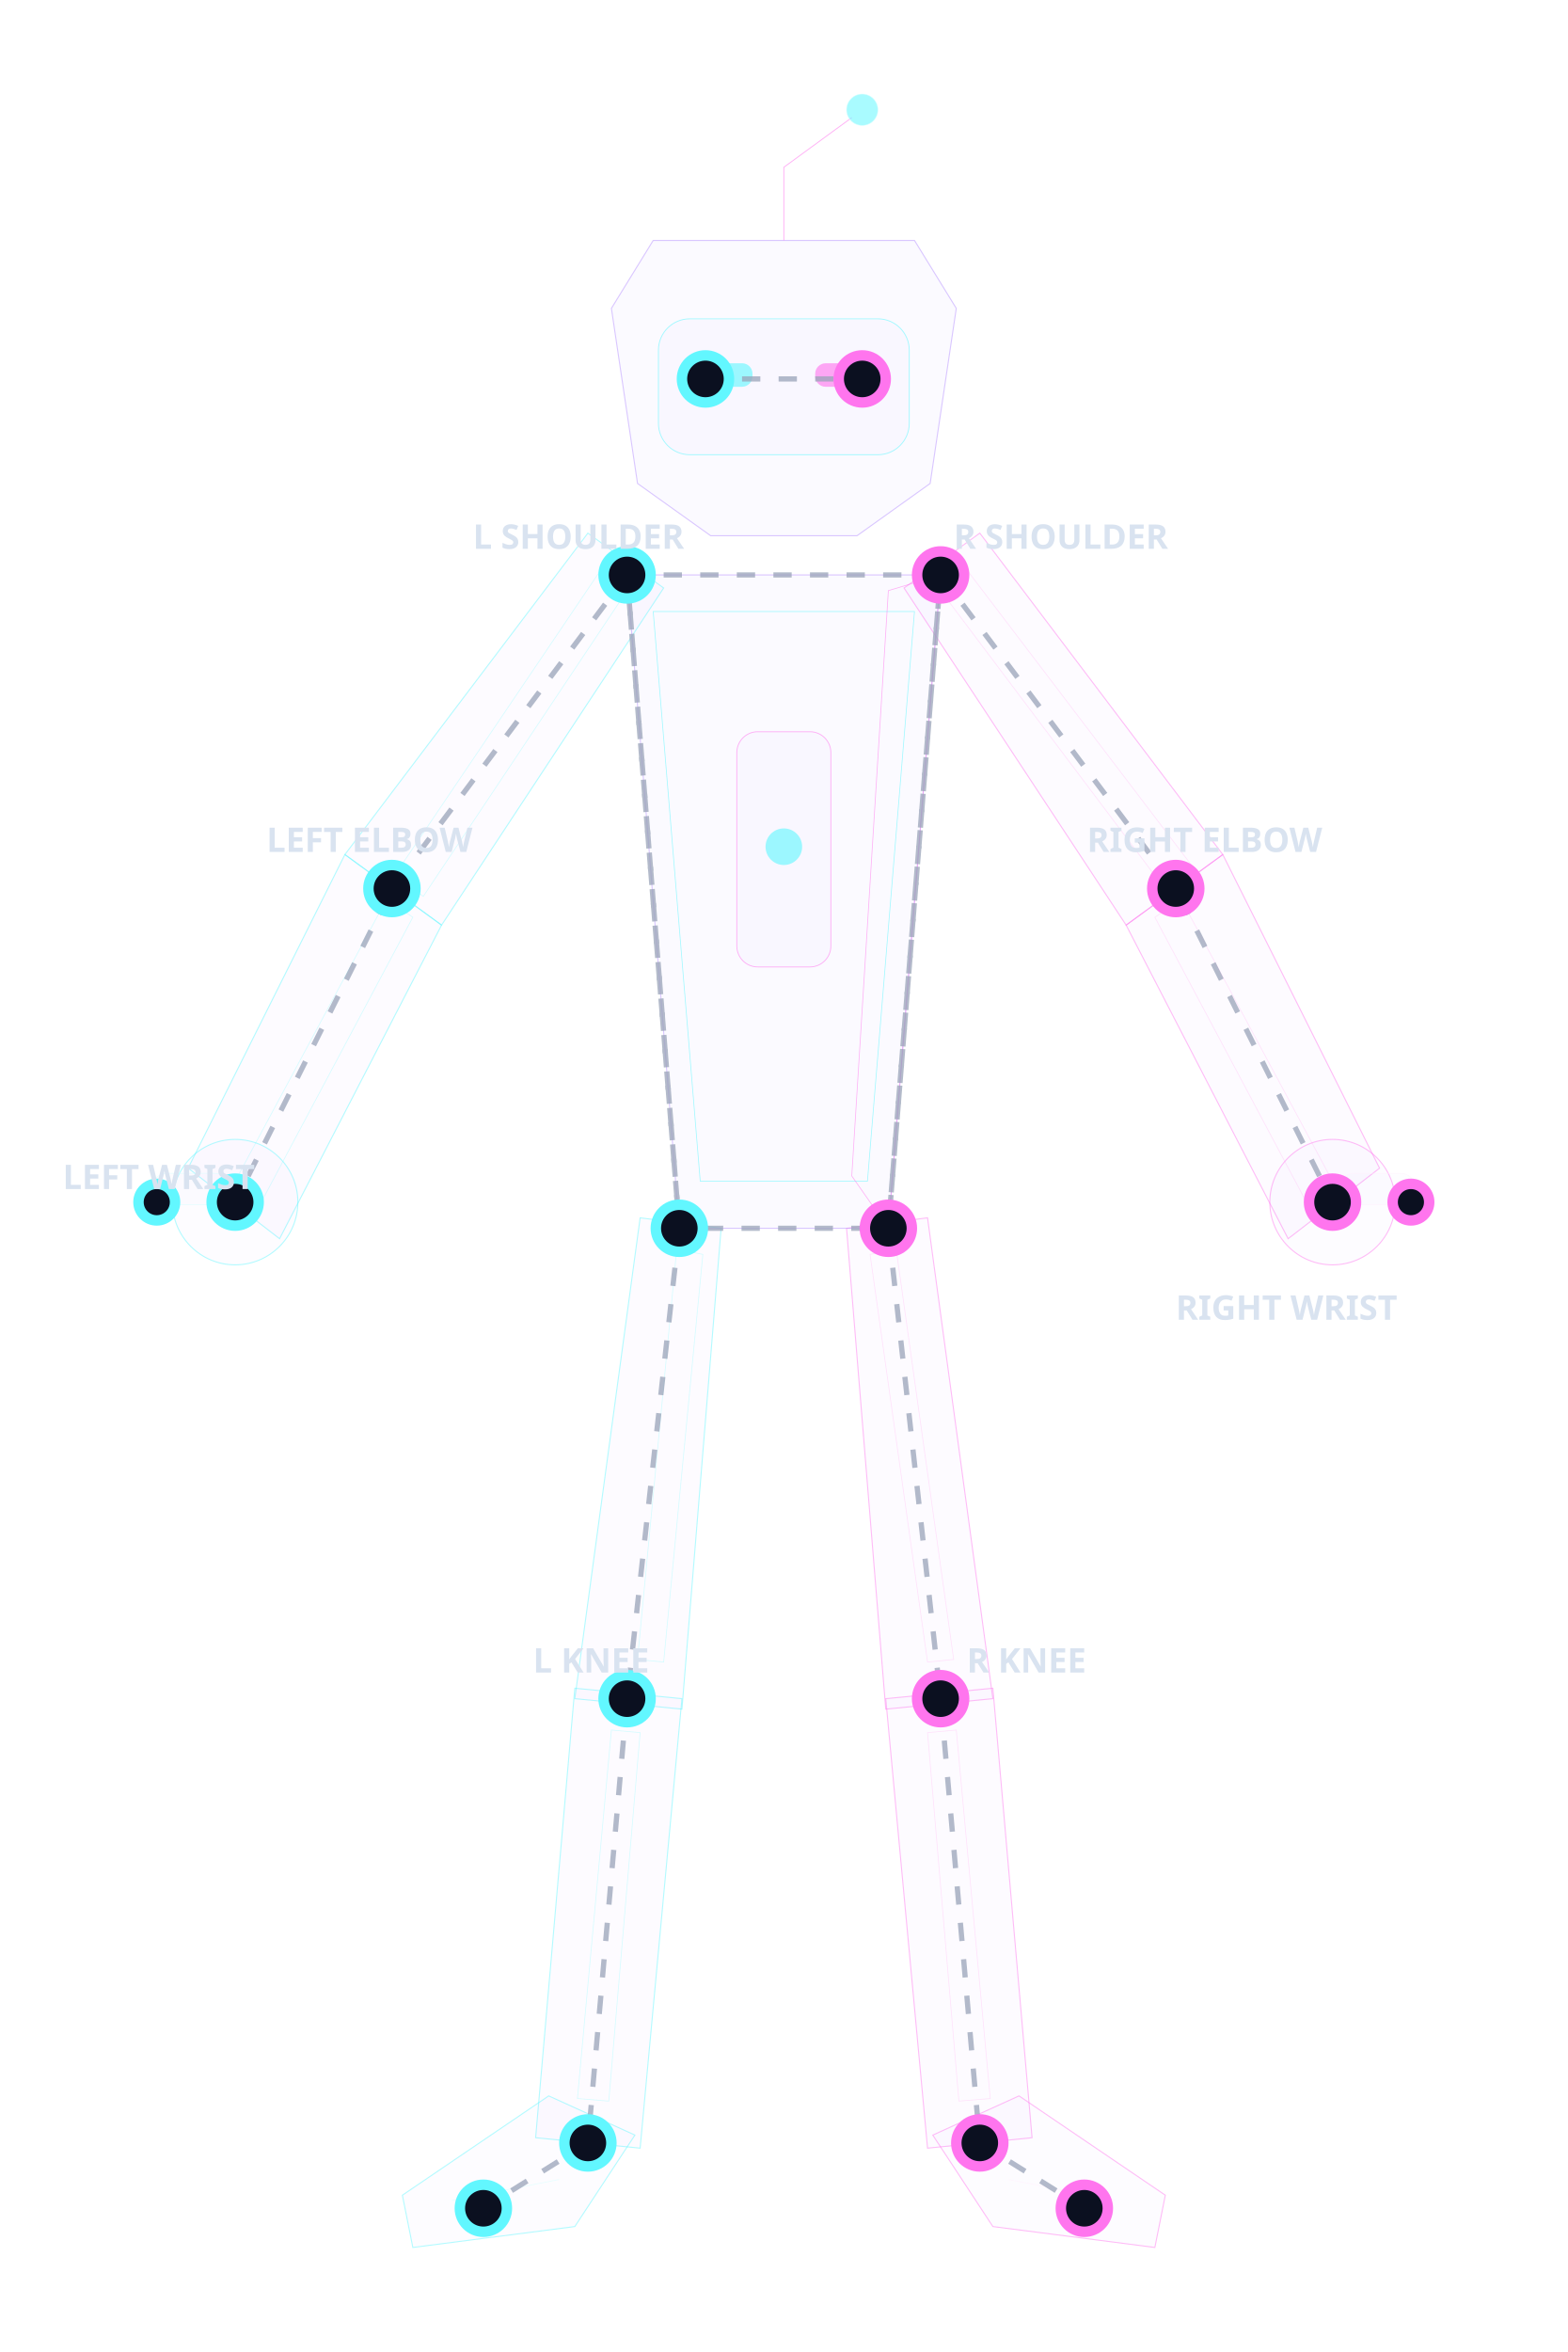
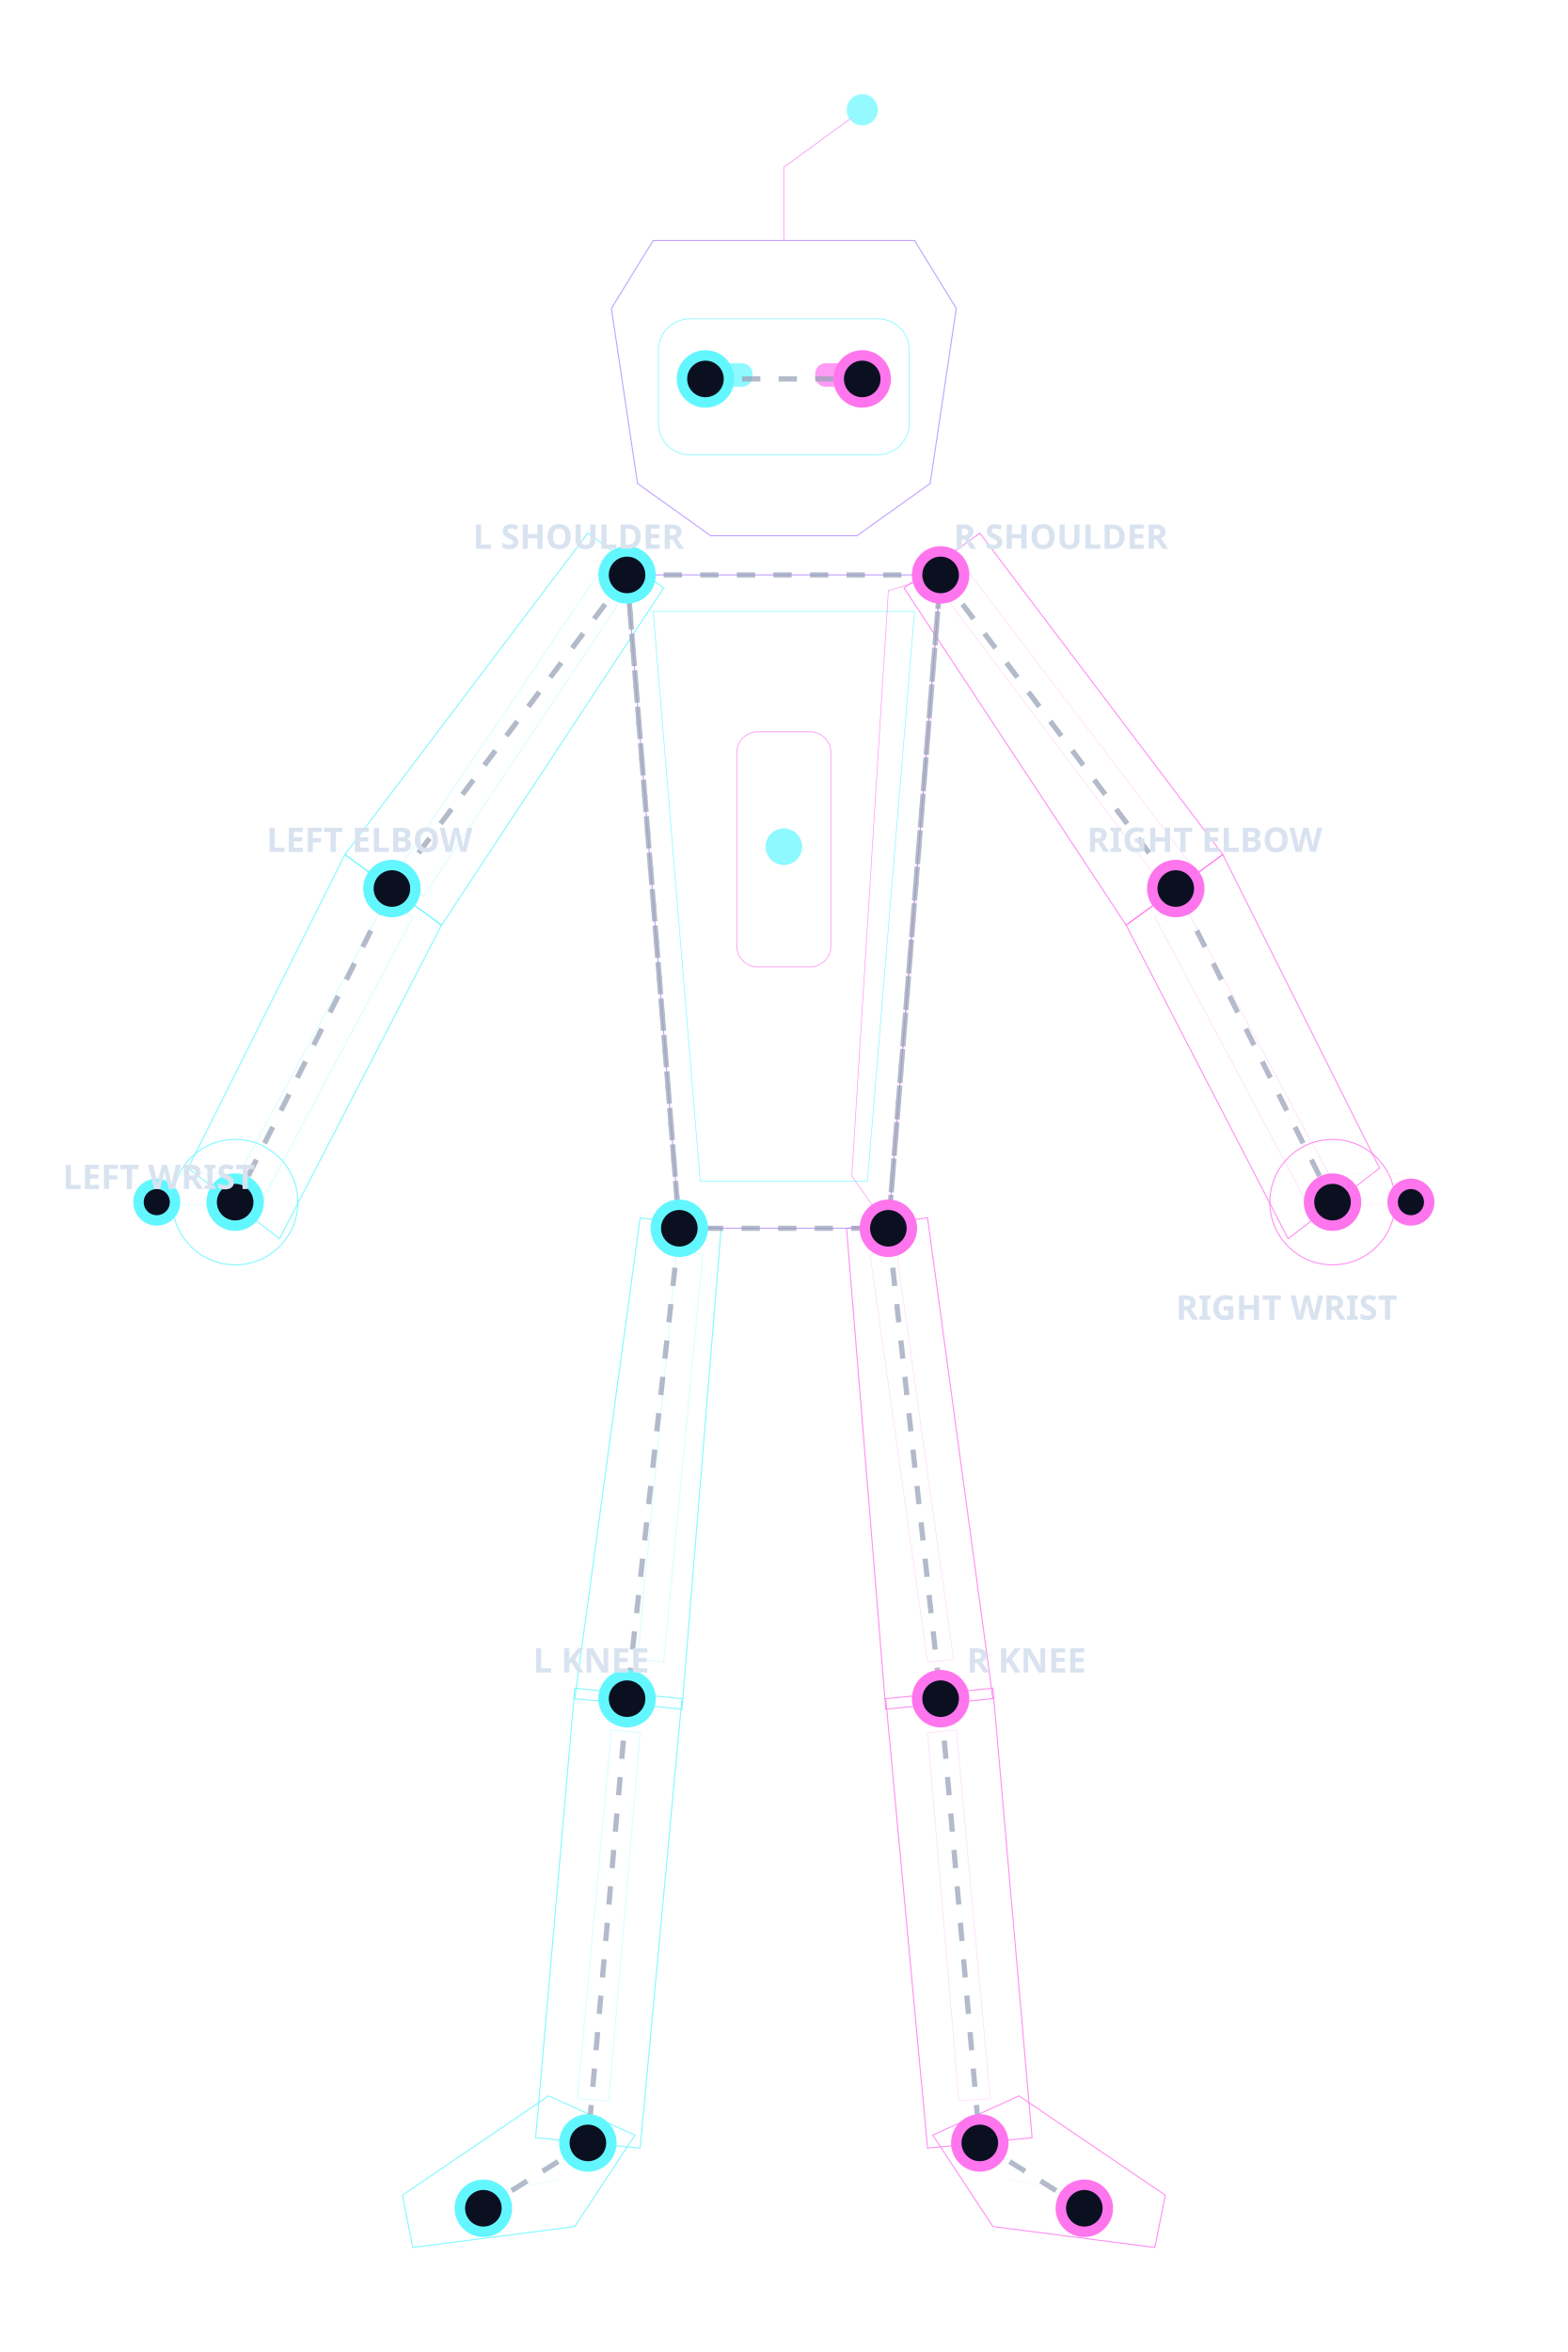
<svg xmlns="http://www.w3.org/2000/svg" width="600" height="900" viewBox="0 0 600 900" data-vaporstep-version="1" data-vaporstep-name="Reference Robot">
  <g id="left-upper-leg">
-     <path d="M245 466 L276 470 L261 654 L220 650 Z" fill="#b28cff" opacity="0.035" />
-     <path d="M245 466 L276 470 L261 654 L220 650 Z" fill="none" stroke="#62f7ff" stroke-width="0.4" opacity="0.48" />
-     <path d="M259 478 L269 480 L254 636 L244 635 Z" fill="none" stroke="#b9fbff" stroke-width="0.28" opacity="0.60" />
+     <path d="M245 466 L276 470 L261 654 L220 650 Z" fill="none" stroke="#62f7ff" stroke-width="0.4" opacity="0.82" />
+     <path d="M259 478 L269 480 L254 636 L244 635 Z" fill="none" stroke="#b9fbff" stroke-width="0.28" opacity="0.72" />
  </g>
  <g id="left-lower-leg">
-     <path d="M220 646 L261 650 L245 822 L205 818 Z" fill="#b28cff" opacity="0.035" />
-     <path d="M220 646 L261 650 L245 822 L205 818 Z" fill="none" stroke="#62f7ff" stroke-width="0.4" opacity="0.48" />
-     <path d="M234 662 L245 663 L233 804 L221 803 Z" fill="none" stroke="#b9fbff" stroke-width="0.28" opacity="0.60" />
+     <path d="M220 646 L261 650 L245 822 L205 818 Z" fill="none" stroke="#62f7ff" stroke-width="0.4" opacity="0.82" />
+     <path d="M234 662 L245 663 L233 804 L221 803 Z" fill="none" stroke="#b9fbff" stroke-width="0.28" opacity="0.72" />
  </g>
  <g id="right-upper-leg">
-     <path d="M324 470 L355 466 L380 650 L339 654 Z" fill="#b28cff" opacity="0.035" />
-     <path d="M324 470 L355 466 L380 650 L339 654 Z" fill="none" stroke="#ff75ee" stroke-width="0.4" opacity="0.48" />
-     <path d="M333 480 L343 478 L365 635 L355 636 Z" fill="none" stroke="#ffd0f8" stroke-width="0.28" opacity="0.60" />
+     <path d="M324 470 L355 466 L380 650 L339 654 Z" fill="none" stroke="#ff75ee" stroke-width="0.4" opacity="0.82" />
+     <path d="M333 480 L343 478 L365 635 L355 636 Z" fill="none" stroke="#ffd0f8" stroke-width="0.28" opacity="0.72" />
  </g>
  <g id="right-lower-leg">
-     <path d="M339 650 L380 646 L395 818 L355 822 Z" fill="#b28cff" opacity="0.035" />
-     <path d="M339 650 L380 646 L395 818 L355 822 Z" fill="none" stroke="#ff75ee" stroke-width="0.4" opacity="0.48" />
-     <path d="M355 663 L366 662 L379 803 L367 804 Z" fill="none" stroke="#ffd0f8" stroke-width="0.28" opacity="0.60" />
+     <path d="M339 650 L380 646 L395 818 L355 822 Z" fill="none" stroke="#ff75ee" stroke-width="0.4" opacity="0.82" />
+     <path d="M355 663 L366 662 L379 803 L367 804 Z" fill="none" stroke="#ffd0f8" stroke-width="0.28" opacity="0.72" />
  </g>
  <g id="torso">
-     <path d="M240 220 L360 220 L340 470 L260 470 Z" fill="#b28cff" opacity="0.05" />
-     <path d="M240 220 L360 220 L340 470 L260 470 Z" fill="none" stroke="#b28cff" stroke-width="0.4" opacity="0.48" />
-     <path d="M250 234 L350 234 L332 452 L268 452 Z" fill="none" stroke="#62f7ff" stroke-width="0.28" opacity="0.60" />
-     <rect x="282" y="280" width="36" height="90" rx="8" fill="#b28cff" opacity="0.03" />
-     <rect x="282" y="280" width="36" height="90" rx="8" fill="none" stroke="#ff75ee" stroke-width="0.33" opacity="0.56" />
-     <circle cx="300" cy="324" r="7" fill="#62f7ff" opacity="0.62" />
-     <path d="M340 226 L360 220 L340 470 L326 450 Z" fill="none" stroke="#ff75ee" stroke-width="0.28" opacity="0.56" />
+     <path d="M240 220 L360 220 L340 470 L260 470 Z" fill="none" stroke="#b28cff" stroke-width="0.4" opacity="0.82" />
+     <path d="M250 234 L350 234 L332 452 L268 452 Z" fill="none" stroke="#62f7ff" stroke-width="0.28" opacity="0.72" />
+     <rect x="282" y="280" width="36" height="90" rx="8" fill="none" stroke="#ff75ee" stroke-width="0.33" opacity="0.70" />
+     <circle cx="300" cy="324" r="7" fill="#62f7ff" opacity="0.72" />
+     <path d="M340 226 L360 220 L340 470 L326 450 Z" fill="none" stroke="#ff75ee" stroke-width="0.28" opacity="0.70" />
  </g>
  <g id="left-upper-arm">
-     <path d="M225 204 L254 225 L169 354 L132 327 Z" fill="#b28cff" opacity="0.035" />
-     <path d="M225 204 L254 225 L169 354 L132 327 Z" fill="none" stroke="#62f7ff" stroke-width="0.4" opacity="0.48" />
-     <path d="M230 218 L240 226 L162 343 L151 335 Z" fill="none" stroke="#b9fbff" stroke-width="0.28" opacity="0.60" />
+     <path d="M225 204 L254 225 L169 354 L132 327 Z" fill="none" stroke="#62f7ff" stroke-width="0.4" opacity="0.82" />
+     <path d="M230 218 L240 226 L162 343 L151 335 Z" fill="none" stroke="#b9fbff" stroke-width="0.28" opacity="0.72" />
  </g>
  <g id="left-lower-arm">
-     <path d="M132 327 L169 354 L107 474 L72 447 Z" fill="#b28cff" opacity="0.035" />
-     <path d="M132 327 L169 354 L107 474 L72 447 Z" fill="none" stroke="#62f7ff" stroke-width="0.4" opacity="0.48" />
-     <path d="M148 344 L158 351 L100 460 L90 452 Z" fill="none" stroke="#b9fbff" stroke-width="0.28" opacity="0.60" />
+     <path d="M132 327 L169 354 L107 474 L72 447 Z" fill="none" stroke="#62f7ff" stroke-width="0.4" opacity="0.82" />
+     <path d="M148 344 L158 351 L100 460 L90 452 Z" fill="none" stroke="#b9fbff" stroke-width="0.28" opacity="0.72" />
  </g>
  <g id="right-upper-arm">
-     <path d="M346 225 L375 204 L468 327 L431 354 Z" fill="#b28cff" opacity="0.035" />
-     <path d="M346 225 L375 204 L468 327 L431 354 Z" fill="none" stroke="#ff75ee" stroke-width="0.4" opacity="0.48" />
-     <path d="M360 226 L370 218 L459 335 L448 343 Z" fill="none" stroke="#ffd0f8" stroke-width="0.28" opacity="0.60" />
+     <path d="M346 225 L375 204 L468 327 L431 354 Z" fill="none" stroke="#ff75ee" stroke-width="0.4" opacity="0.82" />
+     <path d="M360 226 L370 218 L459 335 L448 343 Z" fill="none" stroke="#ffd0f8" stroke-width="0.28" opacity="0.72" />
  </g>
  <g id="right-lower-arm">
-     <path d="M431 354 L468 327 L528 447 L493 474 Z" fill="#b28cff" opacity="0.035" />
-     <path d="M431 354 L468 327 L528 447 L493 474 Z" fill="none" stroke="#ff75ee" stroke-width="0.4" opacity="0.48" />
-     <path d="M442 351 L452 344 L510 452 L500 460 Z" fill="none" stroke="#ffd0f8" stroke-width="0.28" opacity="0.60" />
+     <path d="M431 354 L468 327 L528 447 L493 474 Z" fill="none" stroke="#ff75ee" stroke-width="0.4" opacity="0.82" />
+     <path d="M442 351 L452 344 L510 452 L500 460 Z" fill="none" stroke="#ffd0f8" stroke-width="0.28" opacity="0.72" />
  </g>
  <g id="head">
-     <path d="M250 92 L350 92 L366 118 L356 185 L328 205 L272 205 L244 185 L234 118 Z" fill="#b28cff" opacity="0.05" />
-     <path d="M250 92 L350 92 L366 118 L356 185 L328 205 L272 205 L244 185 L234 118 Z" fill="none" stroke="#b28cff" stroke-width="0.4" opacity="0.48" />
-     <rect x="252" y="122" width="96" height="52" rx="12" fill="#b28cff" opacity="0.025" />
-     <rect x="252" y="122" width="96" height="52" rx="12" fill="none" stroke="#62f7ff" stroke-width="0.33" opacity="0.58" />
-     <rect x="270" y="139" width="18" height="9" rx="4" fill="#62f7ff" opacity="0.62" />
-     <rect x="312" y="139" width="18" height="9" rx="4" fill="#ff75ee" opacity="0.62" />
-     <path d="M300 92 L300 64 L326 45" fill="none" stroke="#ff75ee" stroke-width="0.33" opacity="0.58" />
-     <circle cx="330" cy="42" r="6" fill="#62f7ff" opacity="0.55" />
-     <circle cx="330" cy="42" r="6" fill="none" stroke="#d8ffff" stroke-width="0.28" opacity="0.60" />
+     <path d="M250 92 L350 92 L366 118 L356 185 L328 205 L272 205 L244 185 L234 118 Z" fill="none" stroke="#b28cff" stroke-width="0.4" opacity="0.82" />
+     <rect x="252" y="122" width="96" height="52" rx="12" fill="none" stroke="#62f7ff" stroke-width="0.33" opacity="0.72" />
+     <rect x="270" y="139" width="18" height="9" rx="4" fill="#62f7ff" opacity="0.72" />
+     <rect x="312" y="139" width="18" height="9" rx="4" fill="#ff75ee" opacity="0.72" />
+     <path d="M300 92 L300 64 L326 45" fill="none" stroke="#ff75ee" stroke-width="0.33" opacity="0.72" />
+     <circle cx="330" cy="42" r="6" fill="#62f7ff" opacity="0.68" />
+     <circle cx="330" cy="42" r="6" fill="none" stroke="#d8ffff" stroke-width="0.28" opacity="0.72" />
  </g>
  <g id="left-hand">
-     <circle cx="90" cy="460" r="24" fill="#b28cff" opacity="0.03" />
-     <circle cx="90" cy="460" r="24" fill="none" stroke="#62f7ff" stroke-width="0.4" opacity="0.48" />
-     <rect x="58" y="449" width="30" height="12" rx="6" fill="#b28cff" opacity="0.02" />
-     <rect x="58" y="449" width="30" height="12" rx="6" fill="none" stroke="#d8ffff" stroke-width="0.28" opacity="0.58" />
+     <circle cx="90" cy="460" r="24" fill="none" stroke="#62f7ff" stroke-width="0.4" opacity="0.82" />
+     <rect x="58" y="449" width="30" height="12" rx="6" fill="none" stroke="#d8ffff" stroke-width="0.28" opacity="0.72" />
  </g>
  <g id="right-hand">
-     <circle cx="510" cy="460" r="24" fill="#b28cff" opacity="0.03" />
-     <circle cx="510" cy="460" r="24" fill="none" stroke="#ff75ee" stroke-width="0.4" opacity="0.48" />
-     <rect x="512" y="449" width="30" height="12" rx="6" fill="#b28cff" opacity="0.02" />
-     <rect x="512" y="449" width="30" height="12" rx="6" fill="none" stroke="#fff0fd" stroke-width="0.28" opacity="0.58" />
+     <circle cx="510" cy="460" r="24" fill="none" stroke="#ff75ee" stroke-width="0.4" opacity="0.82" />
+     <rect x="512" y="449" width="30" height="12" rx="6" fill="none" stroke="#fff0fd" stroke-width="0.28" opacity="0.72" />
  </g>
  <g id="left-shoe">
-     <path d="M210 802 L243 817 L220 852 L158 860 L154 840 Z" fill="#b28cff" opacity="0.03" />
-     <path d="M210 802 L243 817 L220 852 L158 860 L154 840 Z" fill="none" stroke="#62f7ff" stroke-width="0.4" opacity="0.48" />
-     <path d="M173 842 L214 834" fill="none" stroke="#d8ffff" stroke-width="0.28" opacity="0.60" />
+     <path d="M210 802 L243 817 L220 852 L158 860 L154 840 Z" fill="none" stroke="#62f7ff" stroke-width="0.4" opacity="0.82" />
+     <path d="M173 842 L214 834" fill="none" stroke="#d8ffff" stroke-width="0.28" opacity="0.72" />
  </g>
  <g id="right-shoe">
-     <path d="M357 817 L390 802 L446 840 L442 860 L380 852 Z" fill="#b28cff" opacity="0.03" />
-     <path d="M357 817 L390 802 L446 840 L442 860 L380 852 Z" fill="none" stroke="#ff75ee" stroke-width="0.4" opacity="0.48" />
-     <path d="M386 834 L427 842" fill="none" stroke="#fff0fd" stroke-width="0.28" opacity="0.60" />
+     <path d="M357 817 L390 802 L446 840 L442 860 L380 852 Z" fill="none" stroke="#ff75ee" stroke-width="0.4" opacity="0.82" />
+     <path d="M386 834 L427 842" fill="none" stroke="#fff0fd" stroke-width="0.28" opacity="0.72" />
  </g>
  <g id="vaporstep-guide" fill="none" stroke="#99a3b8" stroke-width="2" stroke-dasharray="7 7" opacity="0.75">
    <path d="M240 220 L150 340 L90 460 M360 220 L450 340 L510 460" />
    <path d="M240 220 L260 470 L240 650 L225 820 L185 845" />
    <path d="M360 220 L340 470 L360 650 L375 820 L415 845" />
    <path d="M270 145 L330 145" />
    <path d="M240 220 L360 220 L340 470 L260 470 Z" />
  </g>
  <g id="vaporstep-rig" font-family="sans-serif" font-size="13" font-weight="bold">
    <g fill="#0b1020" stroke="#62f7ff" stroke-width="4">
      <circle id="anchor-left-ear" cx="270" cy="145" r="9" />
      <circle id="anchor-left-shoulder" cx="240" cy="220" r="9" />
      <circle id="anchor-left-elbow" cx="150" cy="340" r="9" />
      <circle id="anchor-left-wrist" cx="90" cy="460" r="9" />
      <circle id="anchor-left-hand-tip" cx="60" cy="460" r="7" />
      <circle id="anchor-left-hip" cx="260" cy="470" r="9" />
      <circle id="anchor-left-knee" cx="240" cy="650" r="9" />
      <circle id="anchor-left-ankle" cx="225" cy="820" r="9" />
      <circle id="anchor-left-toe" cx="185" cy="845" r="9" />
    </g>
    <g fill="#0b1020" stroke="#ff75ee" stroke-width="4">
      <circle id="anchor-right-ear" cx="330" cy="145" r="9" />
      <circle id="anchor-right-shoulder" cx="360" cy="220" r="9" />
      <circle id="anchor-right-elbow" cx="450" cy="340" r="9" />
      <circle id="anchor-right-wrist" cx="510" cy="460" r="9" />
      <circle id="anchor-right-hand-tip" cx="540" cy="460" r="7" />
      <circle id="anchor-right-hip" cx="340" cy="470" r="9" />
      <circle id="anchor-right-knee" cx="360" cy="650" r="9" />
      <circle id="anchor-right-ankle" cx="375" cy="820" r="9" />
      <circle id="anchor-right-toe" cx="415" cy="845" r="9" />
    </g>
    <g fill="#d9e3f0" stroke="none">
      <text x="24" y="455">LEFT WRIST</text>
      <text x="450" y="505">RIGHT WRIST</text>
      <text x="102" y="326">LEFT ELBOW</text>
      <text x="416" y="326">RIGHT ELBOW</text>
      <text x="181" y="210">L SHOULDER</text>
      <text x="365" y="210">R SHOULDER</text>
      <text x="204" y="640">L KNEE</text>
      <text x="370" y="640">R KNEE</text>
    </g>
  </g>
</svg>
